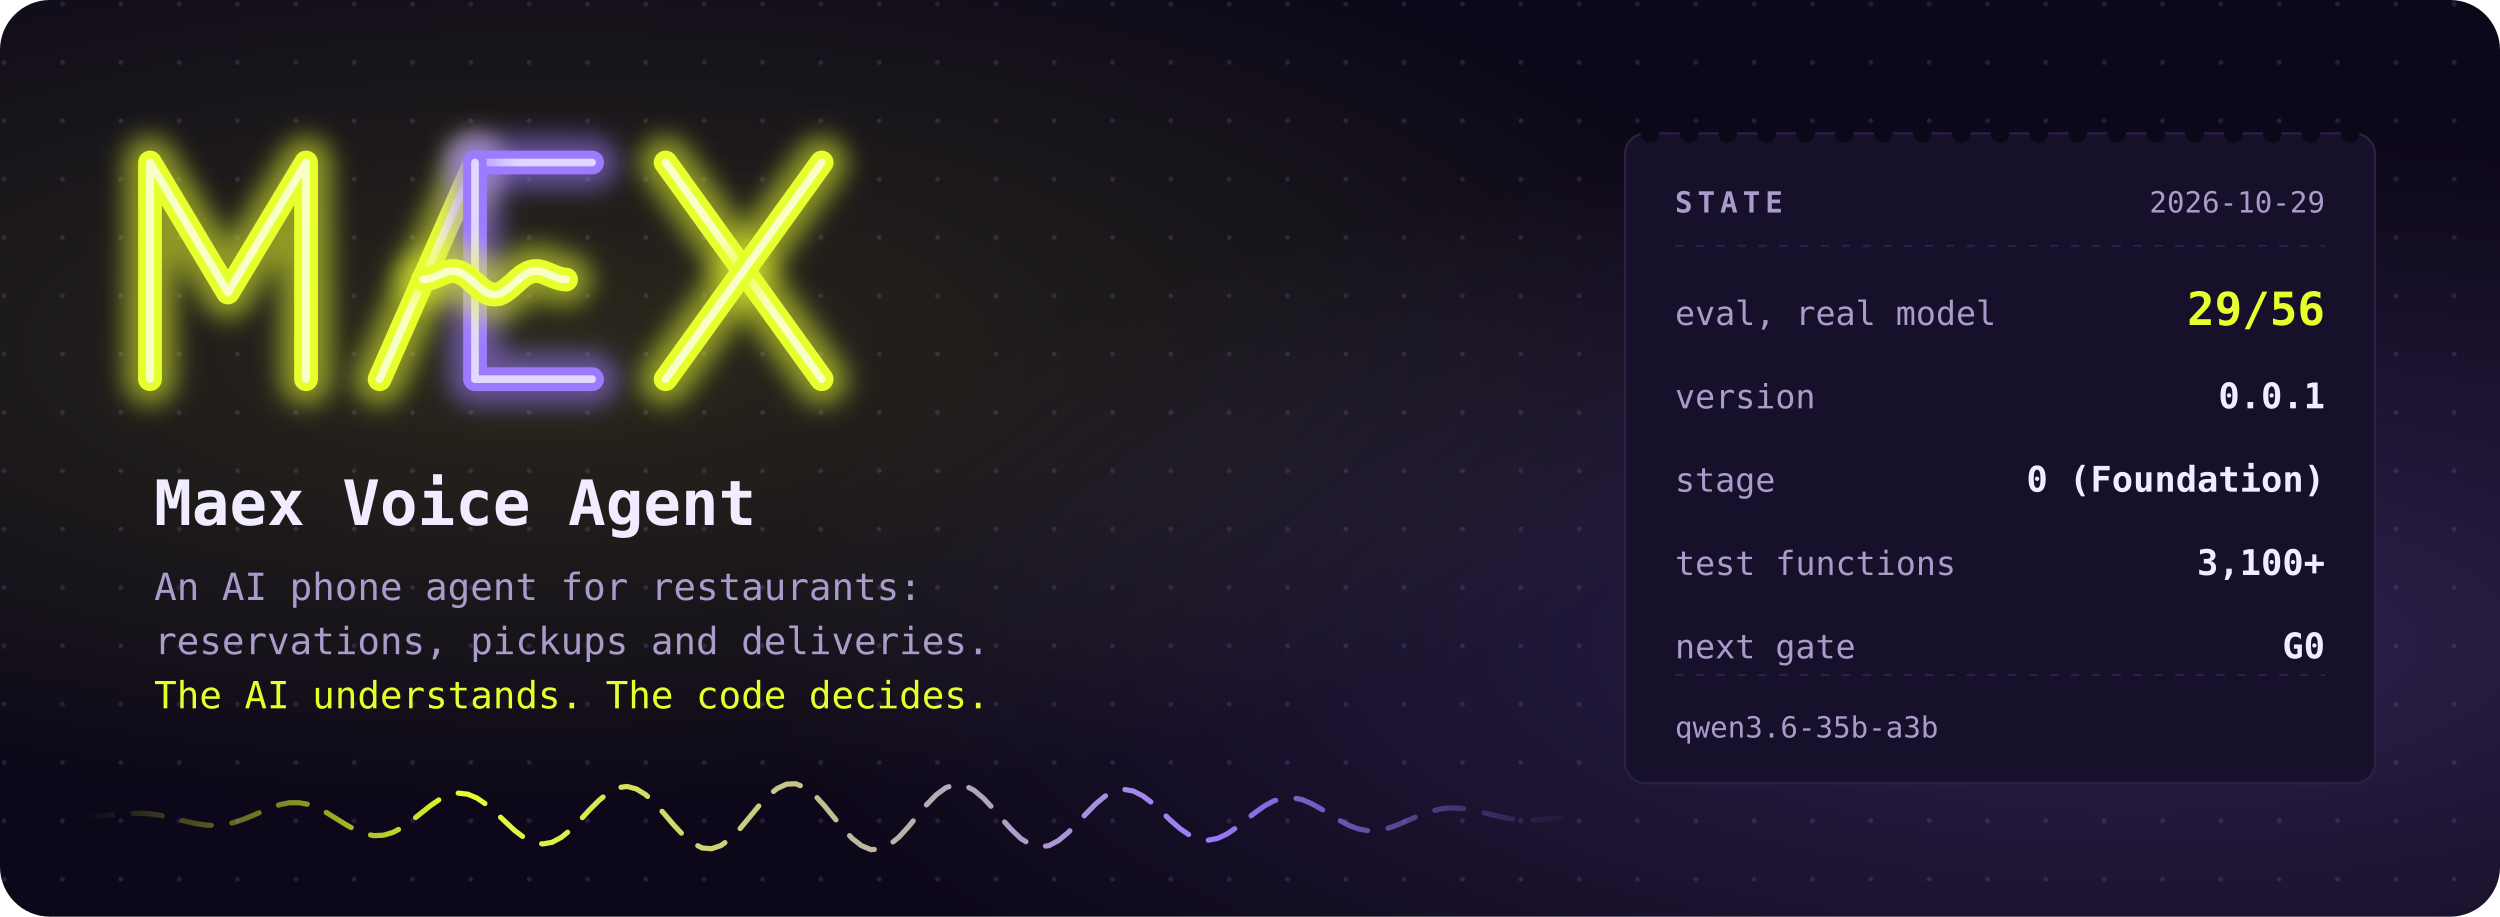
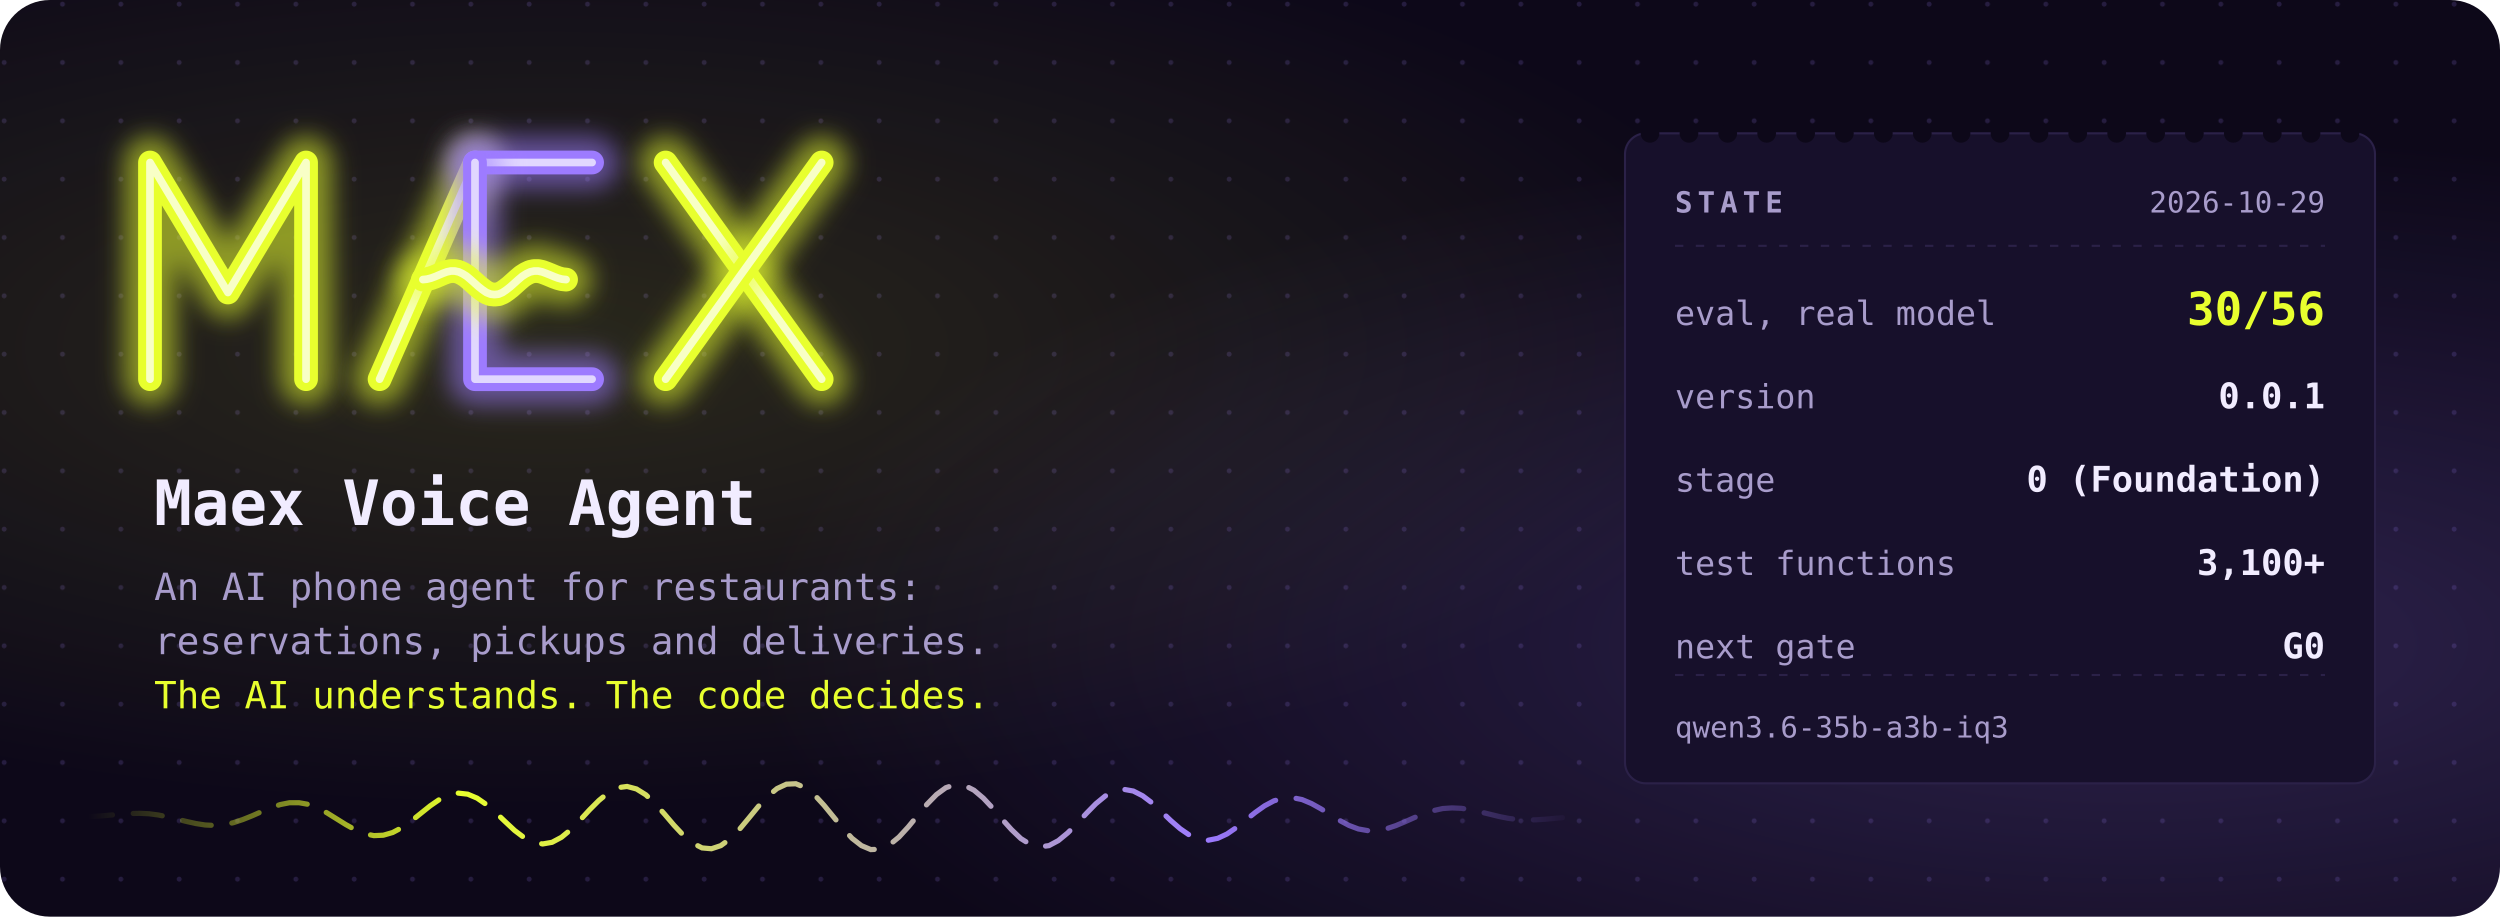
<svg xmlns="http://www.w3.org/2000/svg" width="1200" height="440" viewBox="0 0 1200 440" role="img" aria-labelledby="t d">
  <style>text{font-family:ui-monospace, 'JetBrains Mono', 'SF Mono', Menlo, Consolas, 'DejaVu Sans Mono', monospace}.wave{stroke-dasharray:14 10;animation:flow 3s linear infinite}@keyframes flow{to{stroke-dashoffset:-48}}@media (prefers-reduced-motion:reduce){.wave{animation:none}}</style>
  <defs>
    <filter id="glow" filterUnits="userSpaceOnUse" x="0" y="0" width="1200" height="440">
      <feGaussianBlur stdDeviation="6" />
    </filter>
    <filter id="soft" filterUnits="userSpaceOnUse" x="0" y="0" width="1200" height="440">
      <feGaussianBlur stdDeviation="2.2" />
    </filter>
  </defs>
  <rect width="1200" height="440" rx="24" fill="#0D0819" />
  <defs>
    <radialGradient id="g1" cx="0.22" cy="0.38" r="0.5">
      <stop offset="0" stop-color="#E8FF2E" stop-opacity="0.13" />
      <stop offset="1" stop-color="#E8FF2E" stop-opacity="0" />
    </radialGradient>
    <radialGradient id="g2" cx="0.85" cy="0.7" r="0.55">
      <stop offset="0" stop-color="#9D7BFF" stop-opacity="0.22" />
      <stop offset="1" stop-color="#9D7BFF" stop-opacity="0" />
    </radialGradient>
    <linearGradient id="fade" x1="0" x2="1">
      <stop offset="0" stop-color="#E8FF2E" stop-opacity="0" />
      <stop offset="0.25" stop-color="#E8FF2E" />
      <stop offset="0.75" stop-color="#9D7BFF" />
      <stop offset="1" stop-color="#9D7BFF" stop-opacity="0" />
    </linearGradient>
  </defs>
  <pattern id="dots" width="28" height="28" patternUnits="userSpaceOnUse">
    <circle cx="2" cy="2" r="1.2" fill="#2B2148" />
  </pattern>
  <rect width="1200" height="440" rx="24" fill="url(#dots)" opacity="0.8" />
  <rect width="1200" height="440" rx="24" fill="url(#g1)" />
  <rect width="1200" height="440" rx="24" fill="url(#g2)" />
  <path d="M72 182 L72 78 L109.4 140.4 L146.9 78 L146.9 182" fill="none" stroke-linecap="round" stroke-linejoin="round" stroke="#E8FF2E" stroke-width="25.2" opacity="0.55" filter="url(#glow)" />
  <path d="M72 182 L72 78 L109.4 140.4 L146.9 78 L146.9 182" fill="none" stroke-linecap="round" stroke-linejoin="round" stroke="#E8FF2E" stroke-width="11.4" />
  <path d="M72 182 L72 78 L109.4 140.4 L146.9 78 L146.9 182" fill="none" stroke-linecap="round" stroke-linejoin="round" stroke="#FAFFD6" stroke-width="3.7" opacity="0.9" />
  <path d="M182.2 182 L228 78" fill="none" stroke-linecap="round" stroke-linejoin="round" stroke="#E8FF2E" stroke-width="25.2" opacity="0.55" filter="url(#glow)" />
  <path d="M182.2 182 L228 78" fill="none" stroke-linecap="round" stroke-linejoin="round" stroke="#E8FF2E" stroke-width="11.4" />
  <path d="M182.2 182 L228 78" fill="none" stroke-linecap="round" stroke-linejoin="round" stroke="#FAFFD6" stroke-width="3.7" opacity="0.9" />
  <path d="M228 78 L284.2 78" fill="none" stroke-linecap="round" stroke-linejoin="round" stroke="#9D7BFF" stroke-width="25.2" opacity="0.55" filter="url(#glow)" />
  <path d="M228 78 L284.2 78" fill="none" stroke-linecap="round" stroke-linejoin="round" stroke="#9D7BFF" stroke-width="11.4" />
  <path d="M228 78 L284.2 78" fill="none" stroke-linecap="round" stroke-linejoin="round" stroke="#E9E1FF" stroke-width="3.7" opacity="0.9" />
  <path d="M228 78 L228 182 L284.2 182" fill="none" stroke-linecap="round" stroke-linejoin="round" stroke="#9D7BFF" stroke-width="25.2" opacity="0.55" filter="url(#glow)" />
  <path d="M228 78 L228 182 L284.2 182" fill="none" stroke-linecap="round" stroke-linejoin="round" stroke="#9D7BFF" stroke-width="11.4" />
  <path d="M228 78 L228 182 L284.2 182" fill="none" stroke-linecap="round" stroke-linejoin="round" stroke="#E9E1FF" stroke-width="3.7" opacity="0.9" />
  <path d="M203 134.2 L204.9 134 L206.9 133.5 L208.8 132.8 L210.7 132 L212.6 131.2 L214.5 130.5 L216.4 130.1 L218.3 130.1 L220.2 130.5 L222.1 131.4 L224 132.6 L225.9 134.2 L227.8 135.9 L229.7 137.6 L231.6 139.1 L233.5 140.4 L235.5 141.2 L237.4 141.4 L239.3 141.2 L241.2 140.4 L243.1 139.1 L245 137.6 L246.9 135.9 L248.8 134.2 L250.7 132.6 L252.6 131.4 L254.5 130.5 L256.4 130.1 L258.3 130.1 L260.2 130.5 L262.1 131.2 L264.1 132 L266 132.8 L267.9 133.5 L269.8 134 L271.7 134.2" fill="none" stroke-linecap="round" stroke-linejoin="round" stroke="#E8FF2E" stroke-width="25.2" opacity="0.55" filter="url(#glow)" />
  <path d="M203 134.2 L204.9 134 L206.9 133.5 L208.8 132.8 L210.7 132 L212.6 131.2 L214.5 130.5 L216.4 130.1 L218.3 130.1 L220.2 130.5 L222.1 131.4 L224 132.6 L225.9 134.2 L227.8 135.9 L229.7 137.6 L231.6 139.1 L233.5 140.4 L235.5 141.2 L237.4 141.4 L239.3 141.2 L241.2 140.4 L243.1 139.1 L245 137.6 L246.9 135.9 L248.8 134.2 L250.7 132.6 L252.6 131.4 L254.5 130.5 L256.4 130.1 L258.3 130.1 L260.2 130.5 L262.1 131.2 L264.1 132 L266 132.8 L267.9 133.5 L269.8 134 L271.7 134.2" fill="none" stroke-linecap="round" stroke-linejoin="round" stroke="#E8FF2E" stroke-width="11.4" />
  <path d="M203 134.2 L204.9 134 L206.9 133.5 L208.8 132.8 L210.7 132 L212.6 131.2 L214.5 130.5 L216.4 130.1 L218.3 130.1 L220.2 130.5 L222.1 131.4 L224 132.6 L225.9 134.2 L227.8 135.9 L229.7 137.6 L231.6 139.1 L233.5 140.4 L235.5 141.2 L237.4 141.4 L239.3 141.2 L241.2 140.4 L243.1 139.1 L245 137.6 L246.9 135.9 L248.8 134.2 L250.7 132.6 L252.6 131.4 L254.5 130.5 L256.4 130.1 L258.3 130.1 L260.2 130.5 L262.1 131.2 L264.1 132 L266 132.8 L267.9 133.5 L269.8 134 L271.7 134.2" fill="none" stroke-linecap="round" stroke-linejoin="round" stroke="#FAFFD6" stroke-width="3.7" opacity="0.9" />
  <path d="M319.5 78 L394.4 182" fill="none" stroke-linecap="round" stroke-linejoin="round" stroke="#E8FF2E" stroke-width="25.2" opacity="0.55" filter="url(#glow)" />
  <path d="M319.5 78 L394.4 182" fill="none" stroke-linecap="round" stroke-linejoin="round" stroke="#E8FF2E" stroke-width="11.4" />
  <path d="M319.5 78 L394.4 182" fill="none" stroke-linecap="round" stroke-linejoin="round" stroke="#FAFFD6" stroke-width="3.7" opacity="0.9" />
  <path d="M394.4 78 L319.5 182" fill="none" stroke-linecap="round" stroke-linejoin="round" stroke="#E8FF2E" stroke-width="25.2" opacity="0.55" filter="url(#glow)" />
  <path d="M394.4 78 L319.5 182" fill="none" stroke-linecap="round" stroke-linejoin="round" stroke="#E8FF2E" stroke-width="11.4" />
  <path d="M394.4 78 L319.5 182" fill="none" stroke-linecap="round" stroke-linejoin="round" stroke="#FAFFD6" stroke-width="3.7" opacity="0.9" />
  <text x="74" y="252" font-size="30" fill="#F1ECFF" font-weight="700">Maex Voice Agent</text>
  <text x="74" y="288" font-size="18" fill="#A89CCB">An AI phone agent for restaurants:</text>
  <text x="74" y="314" font-size="18" fill="#A89CCB">reservations, pickups and deliveries.</text>
  <text x="74" y="340" font-size="18" fill="#E8FF2E">The AI understands. The code decides.</text>
  <path class="wave" d="M40 392 L44.5 391.9 L49 391.6 L53.5 391.2 L58 390.8 L62.5 390.5 L67 390.4 L71.5 390.6 L76 391.2 L80.5 392.1 L85 393.2 L89.5 394.3 L94 395.3 L98.5 396 L103 396.2 L107.5 395.9 L112 394.9 L116.5 393.4 L121 391.6 L125.5 389.6 L130 387.7 L134.5 386.2 L139 385.3 L143.5 385.3 L148 386.1 L152.5 387.8 L157 390.2 L161.5 393 L166 395.8 L170.5 398.3 L175 400.2 L179.5 401.1 L184 400.9 L188.5 399.6 L193 397.2 L197.5 394 L202 390.4 L206.5 386.8 L211 383.7 L215.5 381.6 L220 380.7 L224.5 381.2 L229 383.1 L233.5 386.2 L238 390.1 L242.5 394.4 L247 398.6 L251.5 402 L256 404.3 L260.5 405.1 L265 404.3 L269.5 401.9 L274 398.2 L278.5 393.6 L283 388.7 L287.5 384.2 L292 380.5 L296.5 378.1 L301 377.5 L305.5 378.7 L310 381.5 L314.5 385.8 L319 390.8 L323.5 396.1 L328 400.9 L332.5 404.7 L337 407 L341.5 407.4 L346 405.9 L350.5 402.6 L355 398 L359.5 392.6 L364 387.1 L368.5 382.2 L373 378.5 L377.5 376.4 L382 376.2 L386.5 378.1 L391 381.6 L395.5 386.5 L400 392 L404.5 397.5 L409 402.4 L413.5 405.9 L418 407.8 L422.5 407.6 L427 405.5 L431.5 401.8 L436 396.9 L440.5 391.4 L445 386 L449.5 381.4 L454 378.1 L458.5 376.6 L463 377 L467.5 379.3 L472 383.1 L476.5 387.9 L481 393.2 L485.5 398.2 L490 402.5 L494.5 405.3 L499 406.5 L503.5 405.9 L508 403.5 L512.5 399.8 L517 395.3 L521.5 390.4 L526 385.8 L530.5 382.1 L535 379.7 L539.5 378.9 L544 379.7 L548.5 382 L553 385.4 L557.5 389.6 L562 393.9 L566.5 397.8 L571 400.9 L575.5 402.8 L580 403.3 L584.5 402.4 L589 400.3 L593.5 397.2 L598 393.6 L602.5 390 L607 386.8 L611.5 384.4 L616 383.1 L620.5 382.9 L625 383.8 L629.5 385.7 L634 388.2 L638.5 391 L643 393.8 L647.5 396.2 L652 397.9 L656.5 398.7 L661 398.7 L665.5 397.8 L670 396.3 L674.5 394.4 L679 392.4 L683.5 390.6 L688 389.1 L692.5 388.1 L697 387.8 L701.5 388 L706 388.7 L710.5 389.7 L715 390.8 L719.5 391.9 L724 392.8 L728.5 393.4 L733 393.6 L737.5 393.5 L742 393.2 L746.5 392.8 L751 392.4 L755.5 392.1 L760 392" fill="none" stroke="url(#fade)" stroke-width="2.5" stroke-linecap="round" />
  <rect x="780" y="64" width="360" height="312" rx="10" fill="#17102B" stroke="#2B2148" />
  <circle cx="792" cy="64" r="4.5" fill="#0D0819" />
  <circle cx="810.7" cy="64" r="4.5" fill="#0D0819" />
  <circle cx="829.3" cy="64" r="4.5" fill="#0D0819" />
  <circle cx="848" cy="64" r="4.5" fill="#0D0819" />
  <circle cx="866.7" cy="64" r="4.5" fill="#0D0819" />
  <circle cx="885.3" cy="64" r="4.5" fill="#0D0819" />
  <circle cx="904" cy="64" r="4.5" fill="#0D0819" />
  <circle cx="922.7" cy="64" r="4.5" fill="#0D0819" />
  <circle cx="941.3" cy="64" r="4.5" fill="#0D0819" />
  <circle cx="960" cy="64" r="4.5" fill="#0D0819" />
  <circle cx="978.7" cy="64" r="4.5" fill="#0D0819" />
  <circle cx="997.3" cy="64" r="4.5" fill="#0D0819" />
  <circle cx="1016" cy="64" r="4.5" fill="#0D0819" />
  <circle cx="1034.7" cy="64" r="4.5" fill="#0D0819" />
  <circle cx="1053.3" cy="64" r="4.5" fill="#0D0819" />
  <circle cx="1072" cy="64" r="4.5" fill="#0D0819" />
  <circle cx="1090.7" cy="64" r="4.5" fill="#0D0819" />
  <circle cx="1109.3" cy="64" r="4.5" fill="#0D0819" />
  <circle cx="1128" cy="64" r="4.5" fill="#0D0819" />
  <text x="804" y="102" font-size="14" fill="#A89CCB" font-weight="700" letter-spacing="2.4">STATE</text>
  <text x="1116" y="102" font-size="14" fill="#A89CCB" text-anchor="end">2026-10-29</text>
  <line x1="804" y1="118" x2="1116" y2="118" stroke="#2B2148" stroke-dasharray="4 6" />
  <text x="804" y="156" font-size="16" fill="#A89CCB">eval, real model</text>
-   <text x="1116" y="156" font-size="22" fill="#E8FF2E" text-anchor="end" font-weight="700">29/56</text>
+   <text x="1116" y="156" font-size="22" fill="#E8FF2E" text-anchor="end" font-weight="700">30/56</text>
  <text x="804" y="196" font-size="16" fill="#A89CCB">version</text>
  <text x="1116" y="196" font-size="17" fill="#F1ECFF" text-anchor="end" font-weight="700">0.0.1</text>
  <text x="804" y="236" font-size="16" fill="#A89CCB">stage</text>
  <text x="1116" y="236" font-size="17" fill="#F1ECFF" text-anchor="end" font-weight="700">0 (Foundation)</text>
  <text x="804" y="276" font-size="16" fill="#A89CCB">test functions</text>
  <text x="1116" y="276" font-size="17" fill="#F1ECFF" text-anchor="end" font-weight="700">3,100+</text>
  <text x="804" y="316" font-size="16" fill="#A89CCB">next gate</text>
  <text x="1116" y="316" font-size="17" fill="#F1ECFF" text-anchor="end" font-weight="700">G0</text>
  <line x1="804" y1="324" x2="1116" y2="324" stroke="#2B2148" stroke-dasharray="4 6" />
-   <text x="804" y="354" font-size="14" fill="#A89CCB">qwen3.6-35b-a3b</text>
+   <text x="804" y="354" font-size="14" fill="#A89CCB">qwen3.6-35b-a3b-iq3</text>
</svg>
